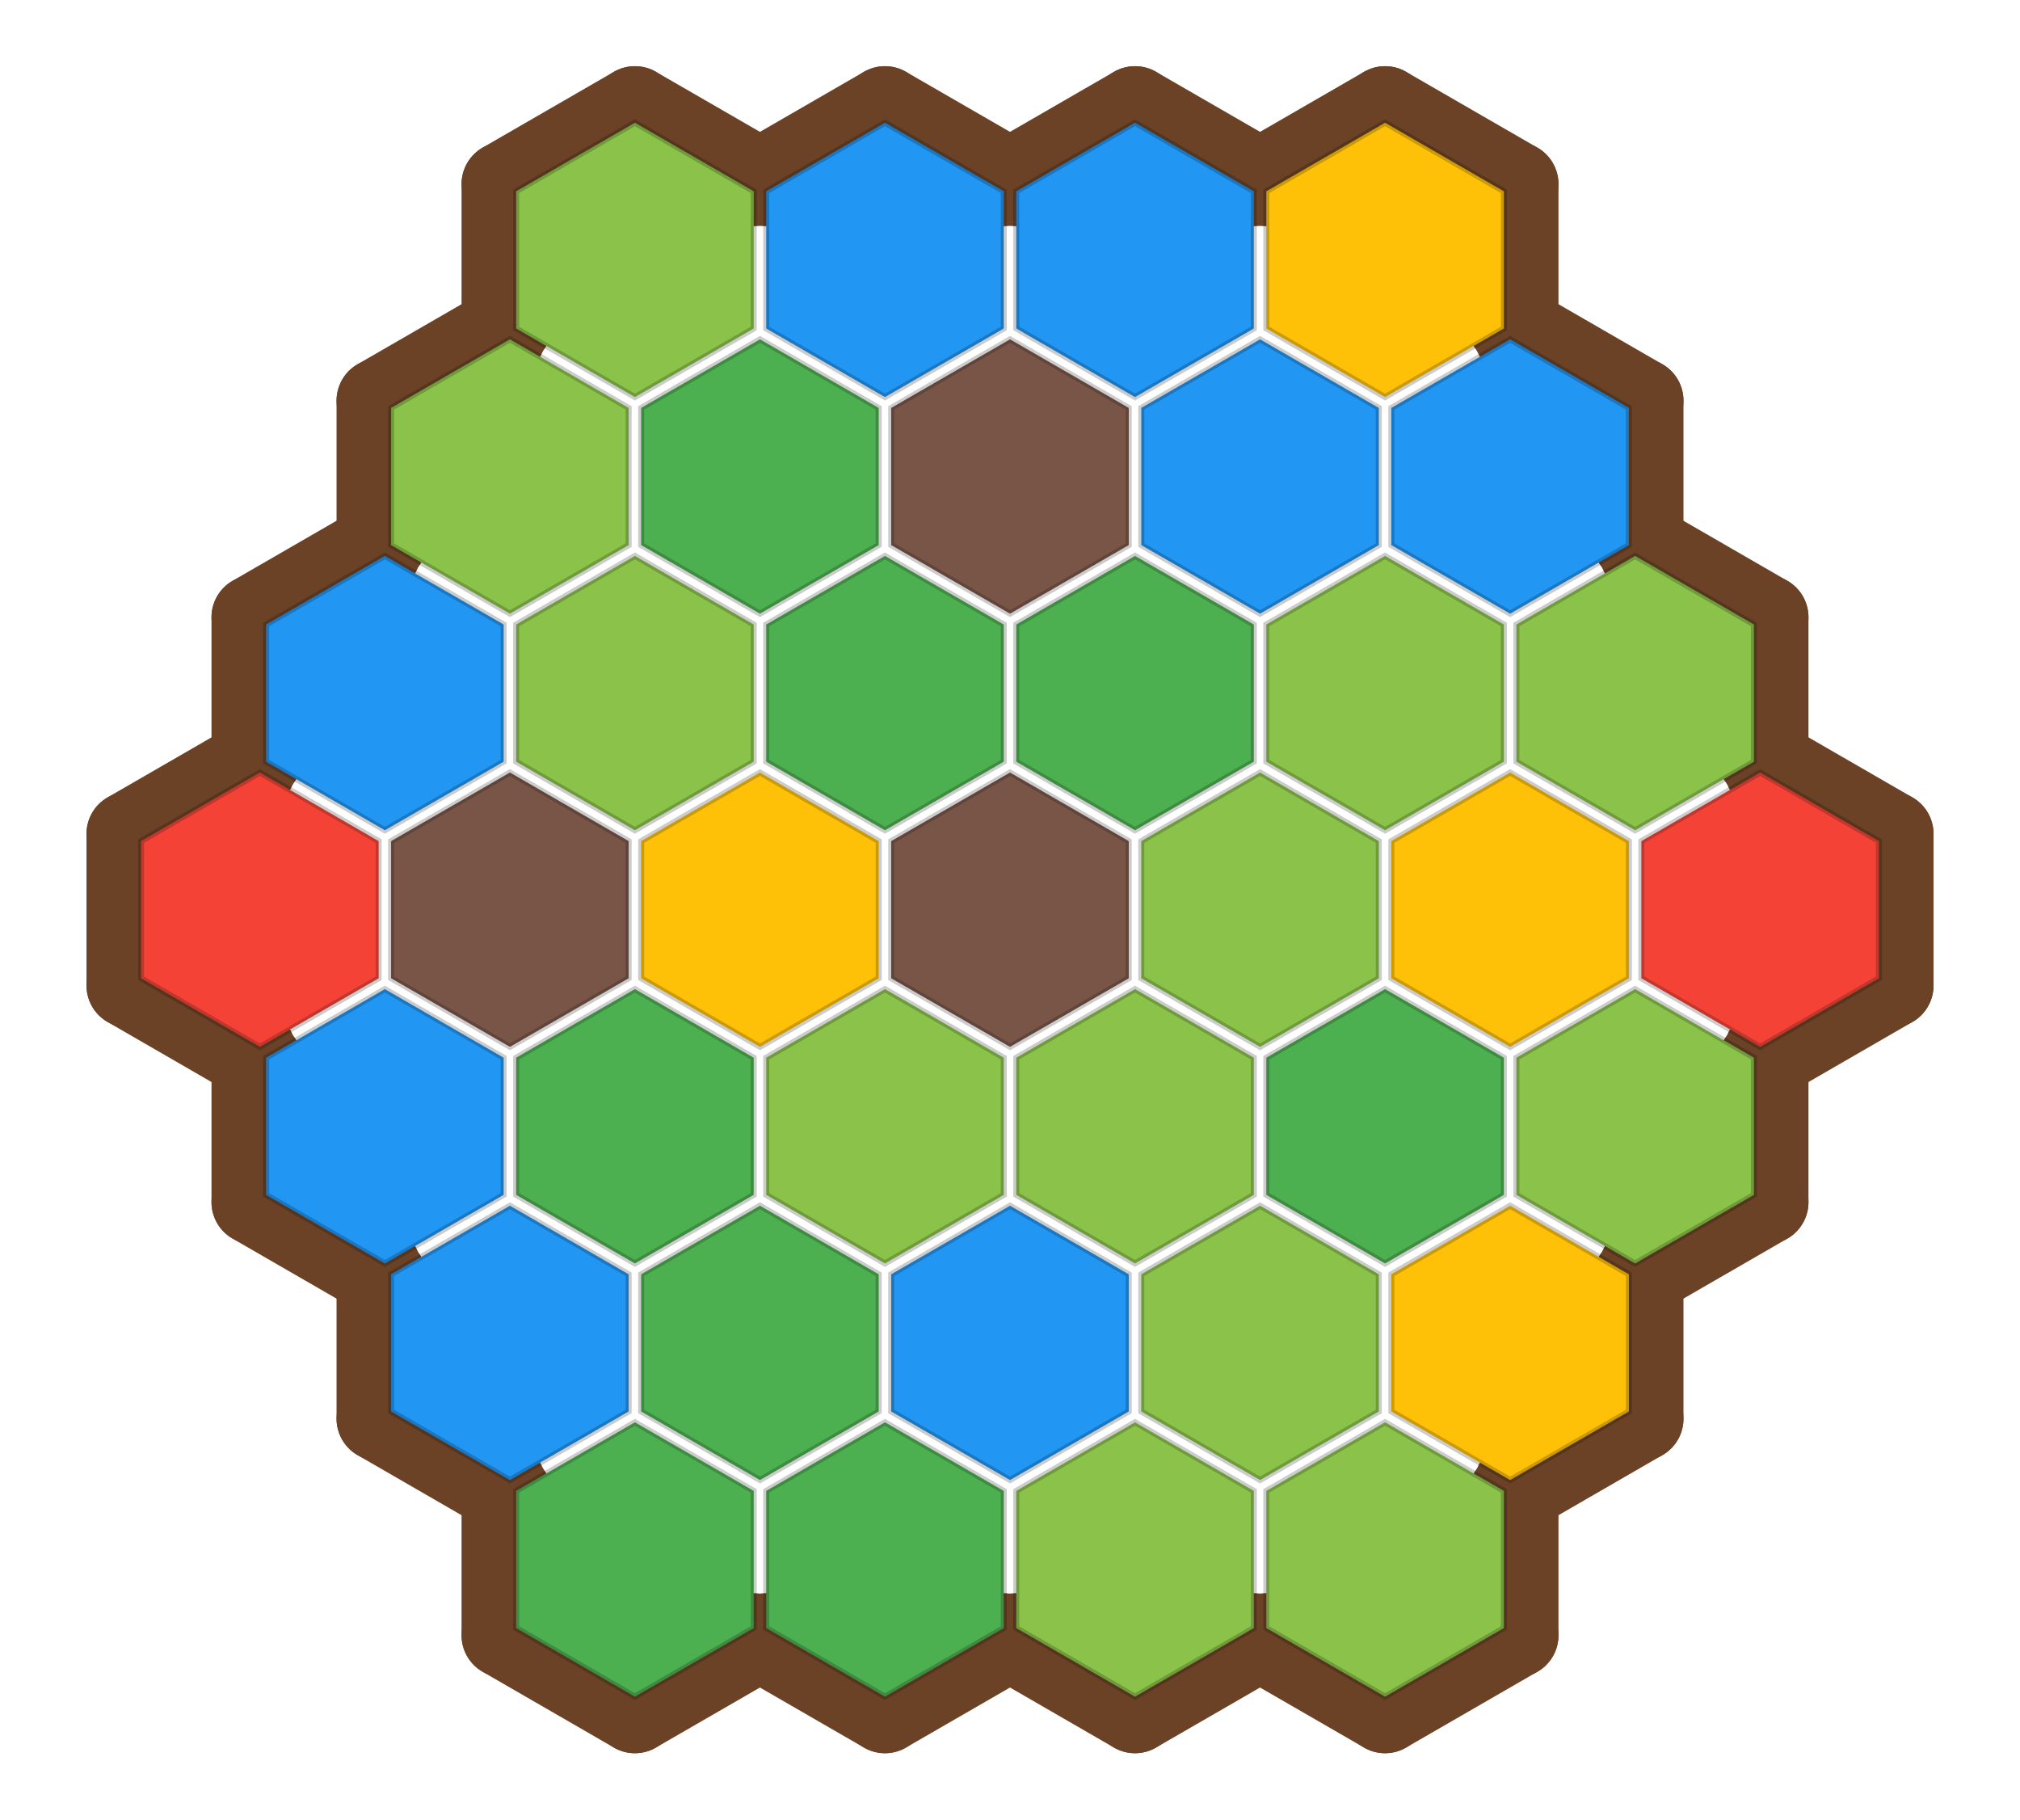
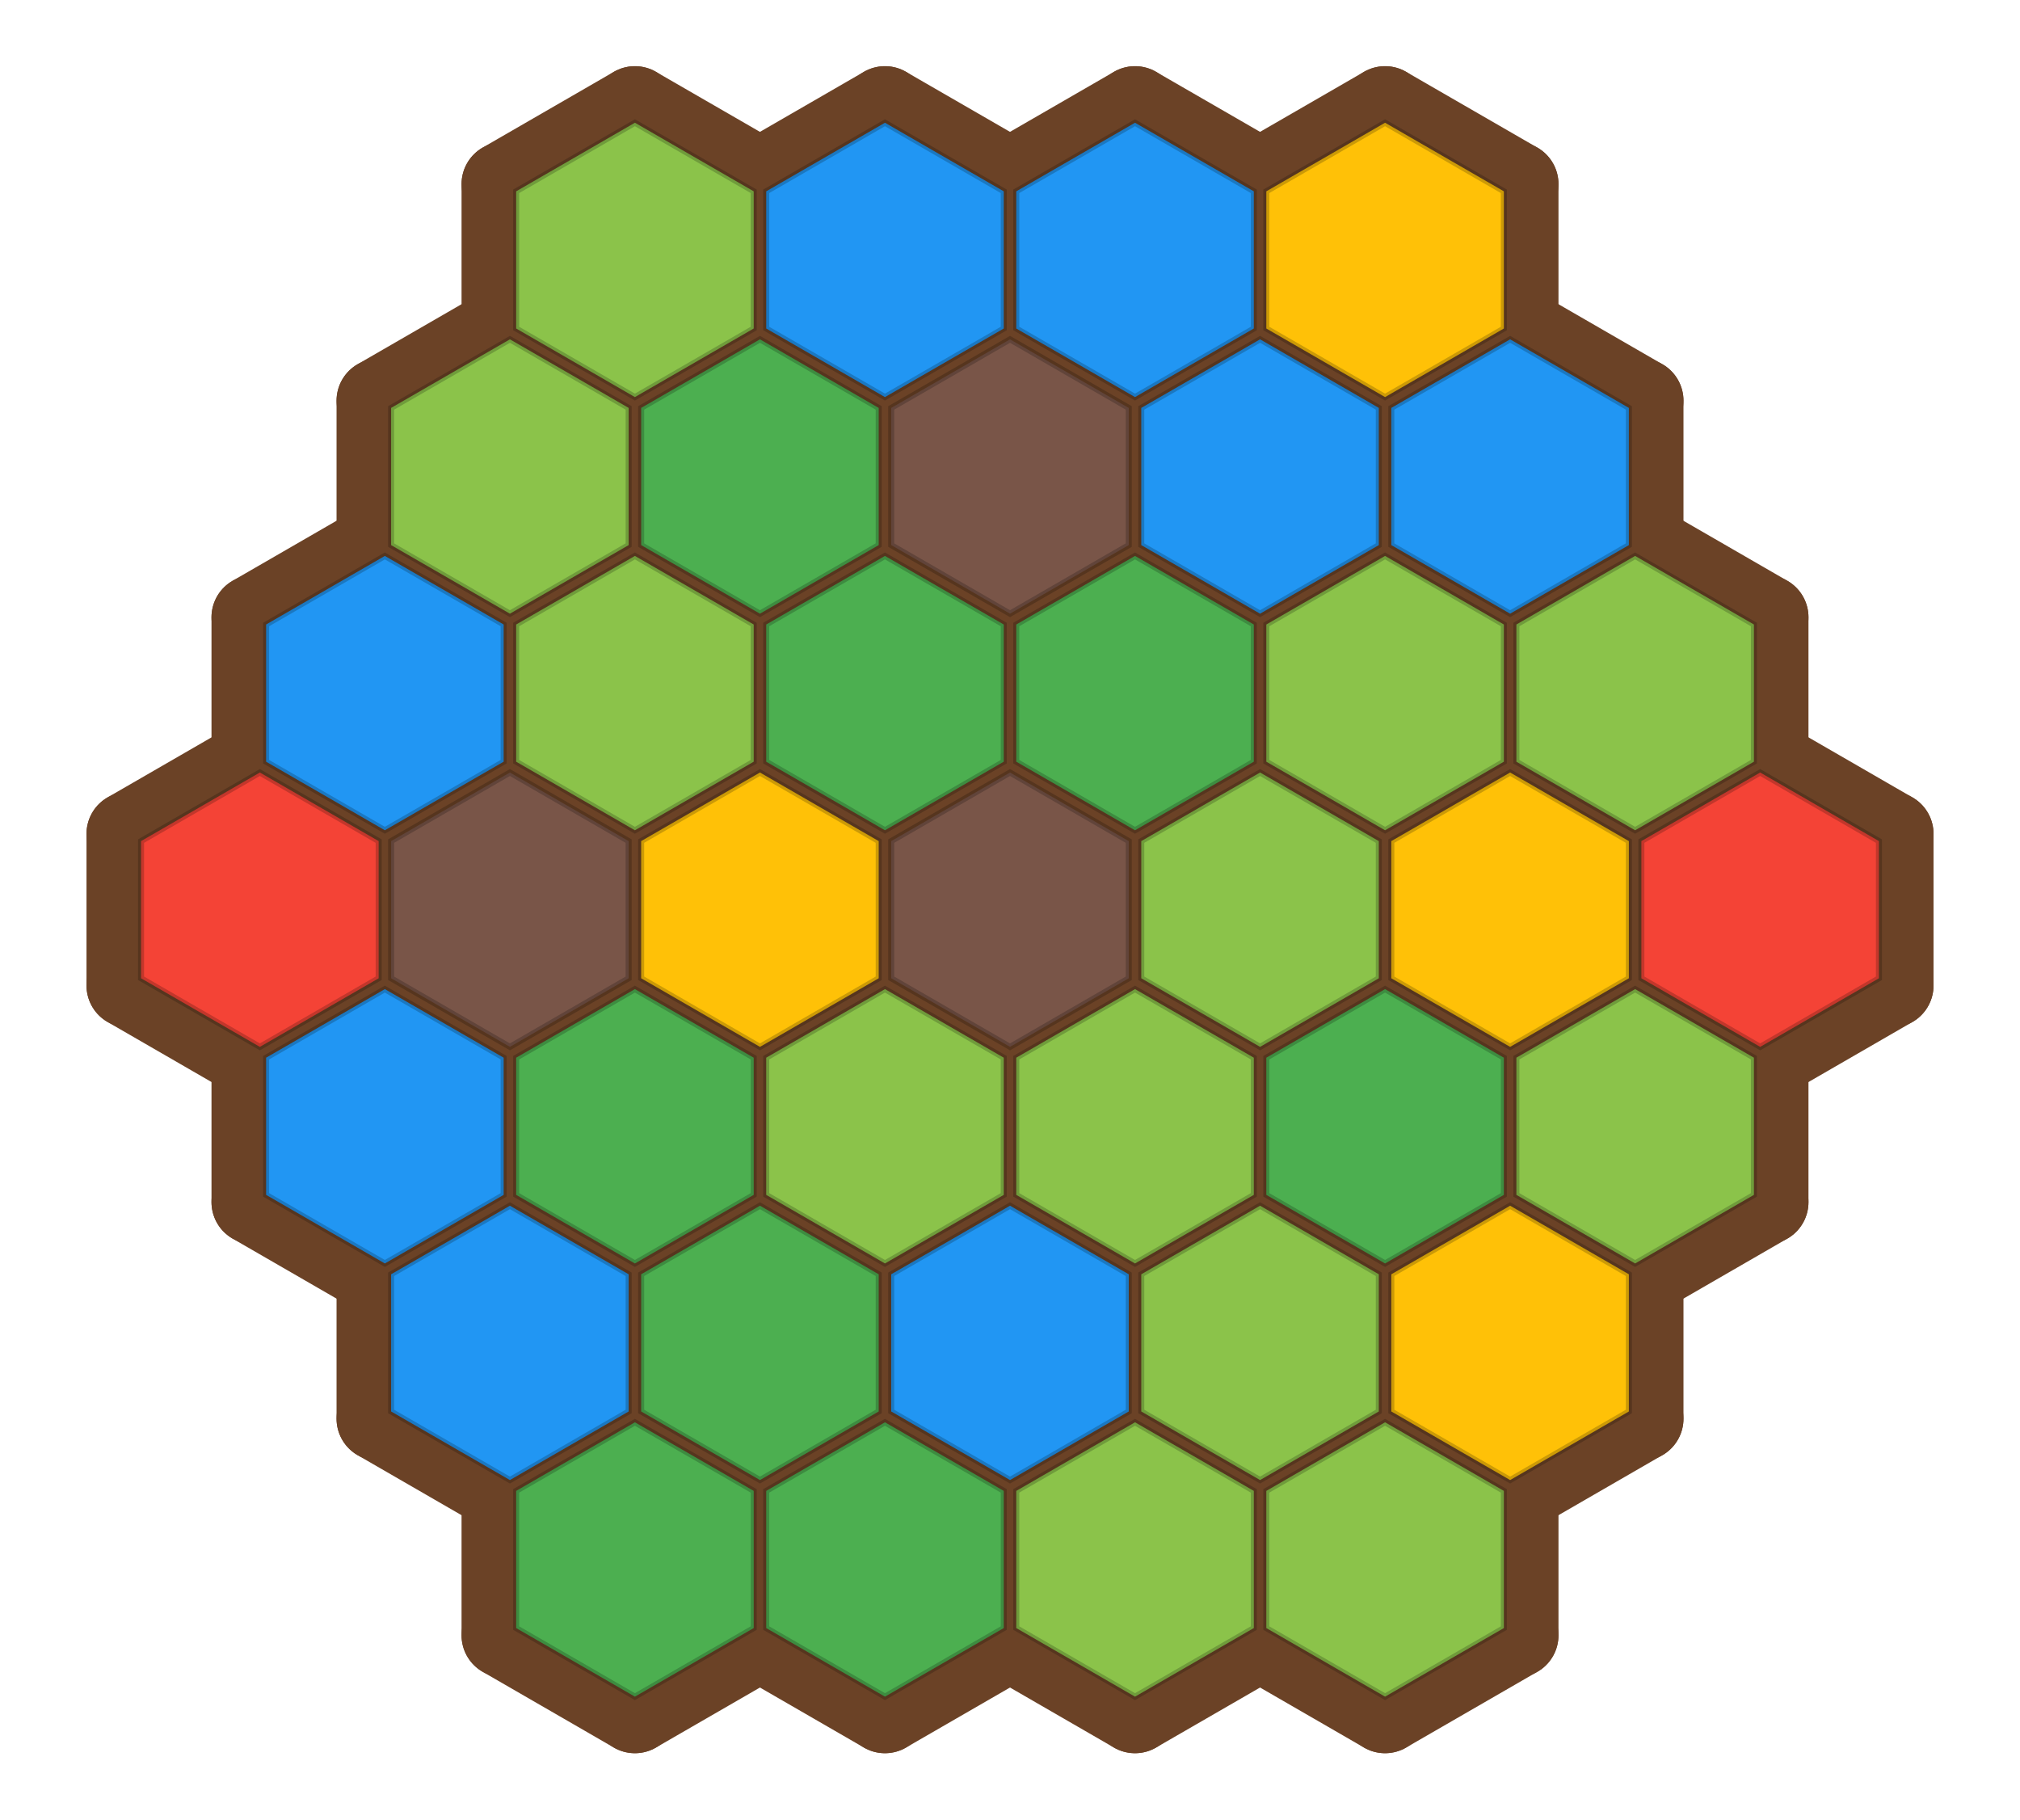
<svg xmlns="http://www.w3.org/2000/svg" viewBox="0 0 335.815 302.4" width="335.815" height="302.4">
+   <g fill="#6b4226">
+     <polygon points="190.36,138.24 190.36,164.16 167.91,177.12 145.46,164.16 145.46,138.24 167.91,125.28" />
+     <polygon points="211.14,174.24 211.14,200.16 188.69,213.12 166.24,200.16 166.24,174.24 188.69,161.28" />
+     <polygon points="231.92,138.24 231.92,164.16 209.48,177.12 187.03,164.16 187.03,138.24 209.48,125.28" />
+     <polygon points="211.14,102.24 211.14,128.16 188.69,141.12 166.24,128.16 166.24,102.24 188.69,89.28" />
+     <polygon points="169.57,102.24 169.57,128.16 147.12,141.12 124.68,128.16 124.68,102.24 147.12,89.28" />
+     <polygon points="148.79,138.24 148.79,164.16 126.34,177.12 103.89,164.16 103.89,138.24 126.34,125.28" />
+     <polygon points="169.57,174.24 169.57,200.16 147.12,213.12 124.68,200.16 124.68,174.24 147.12,161.28" />
+     <polygon points="190.36,210.24 190.36,236.16 167.91,249.12 145.46,236.16 145.46,210.24 167.91,197.28" />
+     <polygon points="231.92,210.24 231.92,236.16 209.48,249.12 187.03,236.16 187.03,210.24 209.48,197.28" />
+     <polygon points="252.71,174.24 252.71,200.16 230.26,213.12 207.81,200.16 207.81,174.24 230.26,161.28" />
+     <polygon points="273.49,138.24 273.49,164.16 251.05,177.12 228.60,164.16 228.60,138.24 251.05,125.28" />
+     <polygon points="252.71,102.24 252.71,128.16 230.26,141.12 207.81,128.16 207.81,102.24 230.26,89.28" />
+     <polygon points="231.92,66.24 231.92,92.16 209.48,105.12 187.03,92.16 187.03,66.24 209.48,53.28" />
+     <polygon points="190.36,66.24 190.36,92.16 167.91,105.12 145.46,92.16 145.46,66.24 167.91,53.28" />
+     <polygon points="148.79,66.24 148.79,92.16 126.34,105.12 103.89,92.16 103.89,66.24 126.34,53.28" />
+     <polygon points="128.00,102.24 128.00,128.16 105.55,141.12 83.11,128.16 83.11,102.24 105.55,89.28" />
+     <polygon points="107.22,138.24 107.22,164.16 84.77,177.12 62.32,164.16 62.32,138.24 84.77,125.28" />
+     <polygon points="128.00,174.24 128.00,200.16 105.55,213.12 83.11,200.16 83.11,174.24 105.55,161.28" />
+     <polygon points="148.79,210.24 148.79,236.16 126.34,249.12 103.89,236.16 103.89,210.24 126.34,197.28" />
+     <polygon points="211.14,246.24 211.14,272.16 188.69,285.12 166.24,272.16 166.24,246.24 188.69,233.28" />
+     <polygon points="252.71,246.24 252.71,272.16 230.26,285.12 207.81,272.16 207.81,246.24 230.26,233.28" />
+     <polygon points="273.49,210.24 273.49,236.16 251.05,249.12 228.60,236.16 228.60,210.24 251.05,197.28" />
+     <polygon points="294.28,174.24 294.28,200.16 271.83,213.12 249.38,200.16 249.38,174.24 271.83,161.28" />
+     <polygon points="315.06,138.24 315.06,164.16 292.62,177.12 270.17,164.16 270.17,138.24 292.62,125.28" />
+     <polygon points="294.28,102.24 294.28,128.16 271.83,141.12 249.38,128.16 249.38,102.24 271.83,89.28" />
+     <polygon points="273.49,66.24 273.49,92.16 251.05,105.12 228.60,92.16 228.60,66.24 251.05,53.28" />
+     <polygon points="252.71,30.24 252.71,56.16 230.26,69.12 207.81,56.16 207.81,30.24 230.26,17.28" />
+     <polygon points="211.14,30.24 211.14,56.16 188.69,69.12 166.24,56.16 166.24,30.24 188.69,17.28" />
+     <polygon points="169.57,30.24 169.57,56.16 147.12,69.12 124.68,56.16 124.68,30.24 147.12,17.28" />
+     <polygon points="128.00,30.24 128.00,56.16 105.55,69.12 83.11,56.16 83.11,30.24 105.55,17.28" />
+     <polygon points="107.22,66.24 107.22,92.16 84.77,105.12 62.32,92.16 62.32,66.24 84.77,53.28" />
+     <polygon points="86.43,102.24 86.43,128.16 63.98,141.12 41.54,128.16 41.54,102.24 63.98,89.28" />
+     <polygon points="65.65,138.24 65.65,164.16 43.20,177.12 20.75,164.16 20.75,138.24 43.20,125.28" />
+     <polygon points="86.43,174.24 86.43,200.16 63.98,213.12 41.54,200.16 41.54,174.24 63.98,161.28" />
+     <polygon points="107.22,210.24 107.22,236.16 84.77,249.12 62.32,236.16 62.32,210.24 84.77,197.28" />
+     <polygon points="128.00,246.24 128.00,272.16 105.55,285.12 83.11,272.16 83.11,246.24 105.55,233.28" />
+     <polygon points="169.57,246.24 169.57,272.16 147.12,285.12 124.68,272.16 124.68,246.24 147.12,233.28" />
+   </g>
  <g fill="none" stroke="#6b4226" stroke-width="14" stroke-linecap="round" stroke-linejoin="round">
    <line x1="210.52" y1="271.80" x2="188.69" y2="284.40" />
    <line x1="188.69" y1="284.40" x2="166.87" y2="271.80" />
    <line x1="252.09" y1="246.60" x2="252.09" y2="271.80" />
    <line x1="252.09" y1="271.80" x2="230.26" y2="284.40" />
    <line x1="230.26" y1="284.40" x2="208.44" y2="271.80" />
    <line x1="272.87" y1="210.60" x2="272.87" y2="235.80" />
    <line x1="272.87" y1="235.80" x2="251.05" y2="248.40" />
    <line x1="293.65" y1="174.60" x2="293.65" y2="199.80" />
    <line x1="293.65" y1="199.80" x2="271.83" y2="212.40" />
    <line x1="314.44" y1="138.60" x2="314.44" y2="163.80" />
    <line x1="314.44" y1="163.80" x2="292.62" y2="176.40" />
    <line x1="292.62" y1="126.00" x2="314.44" y2="138.60" />
    <line x1="293.65" y1="102.60" x2="293.65" y2="127.80" />
    <line x1="271.83" y1="90.00" x2="293.65" y2="102.60" />
    <line x1="272.87" y1="66.60" x2="272.87" y2="91.80" />
    <line x1="251.05" y1="54.00" x2="272.87" y2="66.60" />
    <line x1="252.09" y1="30.60" x2="252.09" y2="55.80" />
    <line x1="208.44" y1="30.60" x2="230.26" y2="18.00" />
    <line x1="230.26" y1="18.00" x2="252.09" y2="30.60" />
    <line x1="166.87" y1="30.60" x2="188.69" y2="18.00" />
    <line x1="188.69" y1="18.00" x2="210.52" y2="30.60" />
    <line x1="125.30" y1="30.60" x2="147.12" y2="18.00" />
    <line x1="147.12" y1="18.00" x2="168.95" y2="30.60" />
    <line x1="83.73" y1="55.80" x2="83.73" y2="30.60" />
    <line x1="83.73" y1="30.60" x2="105.55" y2="18.00" />
    <line x1="105.55" y1="18.00" x2="127.38" y2="30.60" />
    <line x1="62.95" y1="91.80" x2="62.95" y2="66.60" />
    <line x1="62.95" y1="66.60" x2="84.77" y2="54.00" />
    <line x1="42.16" y1="127.80" x2="42.16" y2="102.60" />
    <line x1="42.16" y1="102.60" x2="63.98" y2="90.00" />
    <line x1="43.20" y1="176.40" x2="21.38" y2="163.80" />
    <line x1="21.38" y1="163.80" x2="21.38" y2="138.60" />
    <line x1="21.38" y1="138.60" x2="43.20" y2="126.00" />
    <line x1="63.98" y1="212.40" x2="42.16" y2="199.80" />
    <line x1="42.16" y1="199.80" x2="42.16" y2="174.60" />
    <line x1="84.77" y1="248.40" x2="62.95" y2="235.80" />
    <line x1="62.95" y1="235.80" x2="62.95" y2="210.60" />
    <line x1="127.38" y1="271.80" x2="105.55" y2="284.40" />
    <line x1="105.55" y1="284.40" x2="83.73" y2="271.80" />
    <line x1="83.73" y1="271.80" x2="83.73" y2="246.60" />
    <line x1="168.95" y1="271.80" x2="147.12" y2="284.40" />
    <line x1="147.12" y1="284.40" x2="125.30" y2="271.80" />
  </g>
  <polygon points="187.65,139.80 187.65,162.60 167.91,174.00 148.16,162.60 148.16,139.80 167.91,128.40" fill="#795548" stroke="rgba(0,0,0,0.2)" stroke-width="1" data-sq="0,0" class="board-cell" />
  <polygon points="208.44,175.80 208.44,198.60 188.69,210.00 168.95,198.60 168.95,175.80 188.69,164.40" fill="#8BC34A" stroke="rgba(0,0,0,0.2)" stroke-width="1" data-sq="0,1" class="board-cell" />
  <polygon points="229.22,139.80 229.22,162.60 209.48,174.00 189.73,162.60 189.73,139.80 209.48,128.40" fill="#8BC34A" stroke="rgba(0,0,0,0.2)" stroke-width="1" data-sq="1,0" class="board-cell" />
  <polygon points="208.44,103.80 208.44,126.60 188.69,138.00 168.95,126.60 168.95,103.80 188.69,92.40" fill="#4CAF50" stroke="rgba(0,0,0,0.2)" stroke-width="1" data-sq="1,-1" class="board-cell" />
  <polygon points="166.87,103.80 166.87,126.60 147.12,138.00 127.38,126.60 127.38,103.80 147.12,92.40" fill="#4CAF50" stroke="rgba(0,0,0,0.2)" stroke-width="1" data-sq="0,-1" class="board-cell" />
  <polygon points="146.08,139.80 146.08,162.60 126.34,174.00 106.59,162.60 106.59,139.80 126.34,128.40" fill="#FFC107" stroke="rgba(0,0,0,0.2)" stroke-width="1" data-sq="-1,0" class="board-cell" />
  <polygon points="166.87,175.80 166.87,198.60 147.12,210.00 127.38,198.60 127.38,175.80 147.12,164.40" fill="#8BC34A" stroke="rgba(0,0,0,0.2)" stroke-width="1" data-sq="-1,1" class="board-cell" />
  <polygon points="187.65,211.80 187.65,234.60 167.91,246.00 148.16,234.60 148.16,211.80 167.91,200.40" fill="#2196F3" stroke="rgba(0,0,0,0.2)" stroke-width="1" data-sq="-1,2" class="board-cell" />
  <polygon points="229.22,211.80 229.22,234.60 209.48,246.00 189.73,234.60 189.73,211.80 209.48,200.40" fill="#8BC34A" stroke="rgba(0,0,0,0.2)" stroke-width="1" data-sq="0,2" class="board-cell" />
  <polygon points="250.01,175.80 250.01,198.60 230.26,210.00 210.52,198.60 210.52,175.80 230.26,164.40" fill="#4CAF50" stroke="rgba(0,0,0,0.2)" stroke-width="1" data-sq="1,1" class="board-cell" />
  <polygon points="270.79,139.80 270.79,162.60 251.05,174.00 231.30,162.60 231.30,139.80 251.05,128.40" fill="#FFC107" stroke="rgba(0,0,0,0.2)" stroke-width="1" data-sq="2,0" class="board-cell" />
  <polygon points="250.01,103.80 250.01,126.60 230.26,138.00 210.52,126.60 210.52,103.80 230.26,92.40" fill="#8BC34A" stroke="rgba(0,0,0,0.2)" stroke-width="1" data-sq="2,-1" class="board-cell" />
  <polygon points="229.22,67.80 229.22,90.60 209.48,102.00 189.73,90.60 189.73,67.80 209.48,56.40" fill="#2196F3" stroke="rgba(0,0,0,0.2)" stroke-width="1" data-sq="2,-2" class="board-cell" />
  <polygon points="187.65,67.80 187.65,90.60 167.91,102.00 148.16,90.60 148.16,67.80 167.91,56.40" fill="#795548" stroke="rgba(0,0,0,0.2)" stroke-width="1" data-sq="1,-2" class="board-cell" />
  <polygon points="146.08,67.80 146.08,90.60 126.34,102.00 106.59,90.60 106.59,67.80 126.34,56.40" fill="#4CAF50" stroke="rgba(0,0,0,0.2)" stroke-width="1" data-sq="0,-2" class="board-cell" />
  <polygon points="125.30,103.80 125.30,126.60 105.55,138.00 85.81,126.60 85.81,103.80 105.55,92.40" fill="#8BC34A" stroke="rgba(0,0,0,0.2)" stroke-width="1" data-sq="-1,-1" class="board-cell" />
  <polygon points="104.51,139.80 104.51,162.60 84.77,174.00 65.02,162.60 65.02,139.80 84.77,128.40" fill="#795548" stroke="rgba(0,0,0,0.2)" stroke-width="1" data-sq="-2,0" class="board-cell" />
  <polygon points="125.30,175.80 125.30,198.60 105.55,210.00 85.81,198.60 85.81,175.80 105.55,164.40" fill="#4CAF50" stroke="rgba(0,0,0,0.2)" stroke-width="1" data-sq="-2,1" class="board-cell" />
  <polygon points="146.08,211.80 146.08,234.60 126.34,246.00 106.59,234.60 106.59,211.80 126.34,200.40" fill="#4CAF50" stroke="rgba(0,0,0,0.2)" stroke-width="1" data-sq="-2,2" class="board-cell" />
  <polygon points="208.44,247.80 208.44,270.60 188.69,282.00 168.95,270.60 168.95,247.80 188.69,236.40" fill="#8BC34A" stroke="rgba(0,0,0,0.2)" stroke-width="1" data-sq="-1,3" class="board-cell" />
  <polygon points="250.01,247.80 250.01,270.60 230.26,282.00 210.52,270.60 210.52,247.80 230.26,236.40" fill="#8BC34A" stroke="rgba(0,0,0,0.2)" stroke-width="1" data-sq="0,3" class="board-cell" />
  <polygon points="270.79,211.80 270.79,234.60 251.05,246.00 231.30,234.60 231.30,211.80 251.05,200.40" fill="#FFC107" stroke="rgba(0,0,0,0.2)" stroke-width="1" data-sq="1,2" class="board-cell" />
  <polygon points="291.58,175.80 291.58,198.60 271.83,210.00 252.09,198.60 252.09,175.80 271.83,164.40" fill="#8BC34A" stroke="rgba(0,0,0,0.2)" stroke-width="1" data-sq="2,1" class="board-cell" />
  <polygon points="312.36,139.80 312.36,162.60 292.62,174.00 272.87,162.60 272.87,139.80 292.62,128.40" fill="#F44336" stroke="rgba(0,0,0,0.2)" stroke-width="1" data-sq="3,0" class="board-cell" />
  <polygon points="291.58,103.80 291.58,126.60 271.83,138.00 252.09,126.60 252.09,103.80 271.83,92.40" fill="#8BC34A" stroke="rgba(0,0,0,0.2)" stroke-width="1" data-sq="3,-1" class="board-cell" />
  <polygon points="270.79,67.80 270.79,90.60 251.05,102.00 231.30,90.60 231.30,67.80 251.05,56.40" fill="#2196F3" stroke="rgba(0,0,0,0.2)" stroke-width="1" data-sq="3,-2" class="board-cell" />
  <polygon points="250.01,31.80 250.01,54.60 230.26,66.00 210.52,54.60 210.52,31.80 230.26,20.40" fill="#FFC107" stroke="rgba(0,0,0,0.2)" stroke-width="1" data-sq="3,-3" class="board-cell" />
  <polygon points="208.44,31.80 208.44,54.60 188.69,66.00 168.95,54.60 168.95,31.80 188.69,20.40" fill="#2196F3" stroke="rgba(0,0,0,0.2)" stroke-width="1" data-sq="2,-3" class="board-cell" />
  <polygon points="166.87,31.80 166.87,54.60 147.12,66.00 127.38,54.60 127.38,31.80 147.12,20.40" fill="#2196F3" stroke="rgba(0,0,0,0.2)" stroke-width="1" data-sq="1,-3" class="board-cell" />
  <polygon points="125.30,31.80 125.30,54.60 105.55,66.00 85.81,54.60 85.81,31.80 105.55,20.40" fill="#8BC34A" stroke="rgba(0,0,0,0.2)" stroke-width="1" data-sq="0,-3" class="board-cell" />
  <polygon points="104.51,67.80 104.51,90.60 84.77,102.00 65.02,90.60 65.02,67.80 84.77,56.40" fill="#8BC34A" stroke="rgba(0,0,0,0.2)" stroke-width="1" data-sq="-1,-2" class="board-cell" />
  <polygon points="83.73,103.80 83.73,126.60 63.98,138.00 44.24,126.60 44.24,103.80 63.98,92.40" fill="#2196F3" stroke="rgba(0,0,0,0.2)" stroke-width="1" data-sq="-2,-1" class="board-cell" />
  <polygon points="62.95,139.80 62.95,162.60 43.20,174.00 23.45,162.60 23.45,139.80 43.20,128.40" fill="#F44336" stroke="rgba(0,0,0,0.2)" stroke-width="1" data-sq="-3,0" class="board-cell" />
  <polygon points="83.73,175.80 83.73,198.60 63.98,210.00 44.24,198.60 44.24,175.80 63.98,164.40" fill="#2196F3" stroke="rgba(0,0,0,0.2)" stroke-width="1" data-sq="-3,1" class="board-cell" />
  <polygon points="104.51,211.80 104.51,234.60 84.77,246.00 65.02,234.60 65.02,211.80 84.77,200.40" fill="#2196F3" stroke="rgba(0,0,0,0.2)" stroke-width="1" data-sq="-3,2" class="board-cell" />
  <polygon points="125.30,247.80 125.30,270.60 105.55,282.00 85.81,270.60 85.81,247.80 105.55,236.40" fill="#4CAF50" stroke="rgba(0,0,0,0.2)" stroke-width="1" data-sq="-3,3" class="board-cell" />
  <polygon points="166.87,247.80 166.87,270.60 147.12,282.00 127.38,270.60 127.38,247.80 147.12,236.40" fill="#4CAF50" stroke="rgba(0,0,0,0.2)" stroke-width="1" data-sq="-2,3" class="board-cell" />
</svg>
